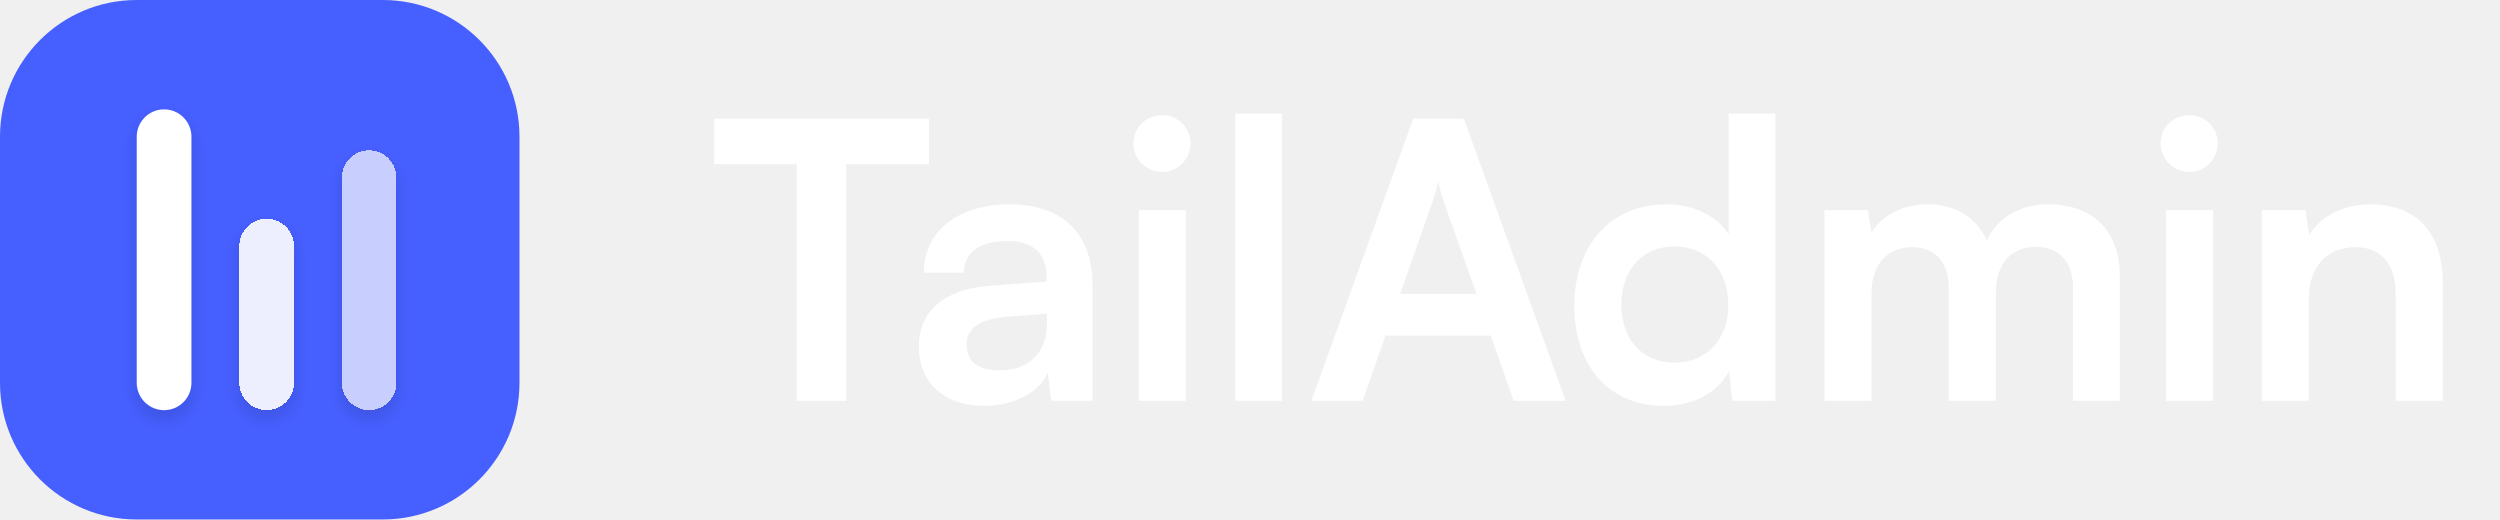
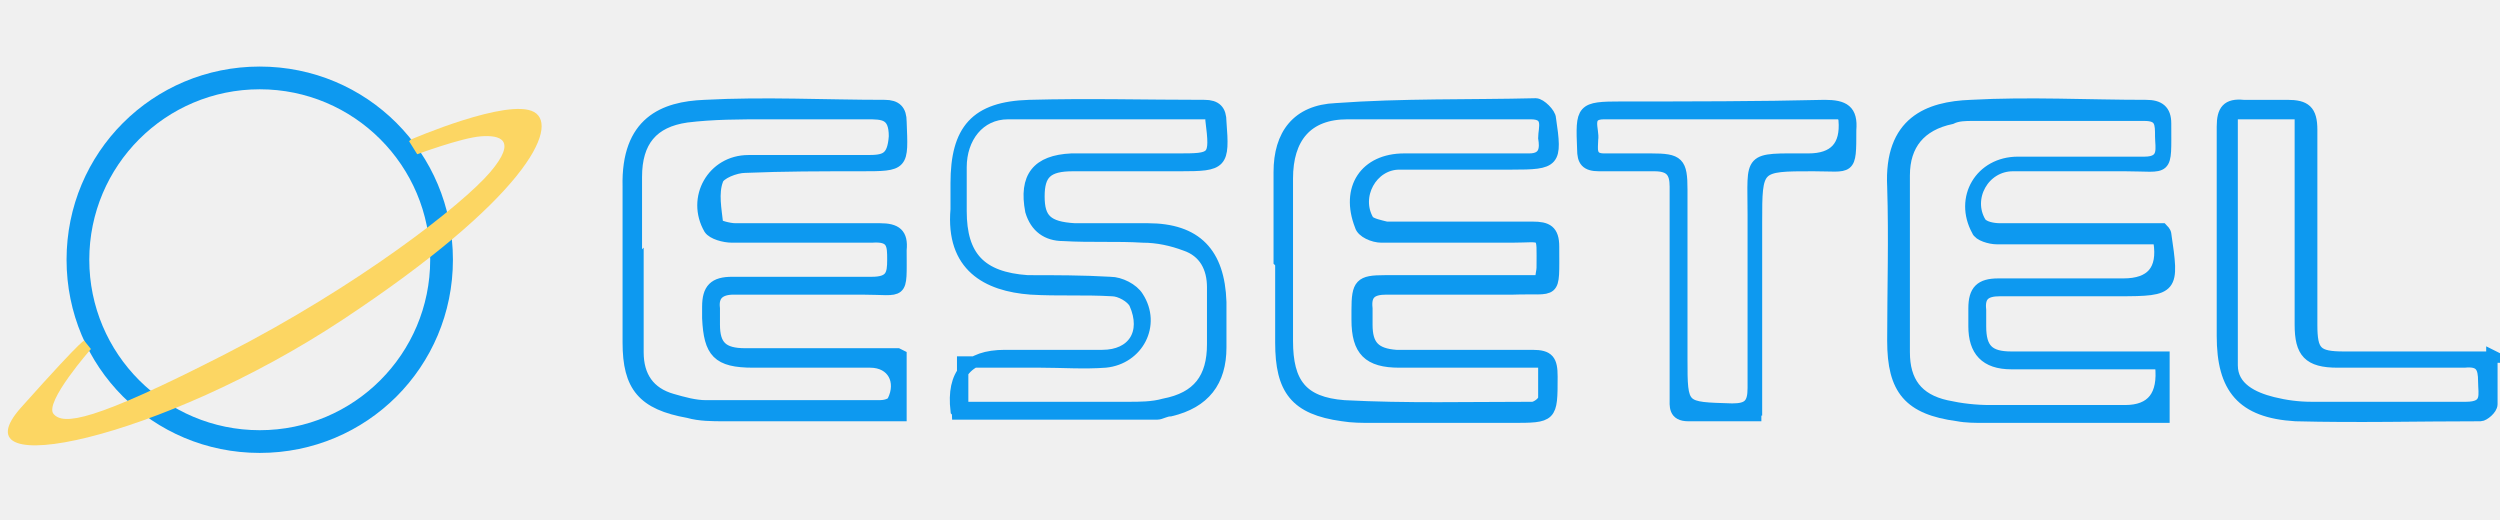
- <svg xmlns="http://www.w3.org/2000/svg" width="154" height="32" viewBox="0 0 154 32" fill="none">
-   <path d="M0 8.421C0 3.77 3.77 0 8.421 0H23.579C28.23 0 32 3.77 32 8.421V23.579C32 28.23 28.23 32 23.579 32H8.421C3.77 32 0 28.23 0 23.579V8.421Z" fill="#465FFF" />
-   <g filter="url(#filter0_d_1608_324)">
-     <path d="M8.424 8.422C8.424 7.491 9.178 6.737 10.108 6.737C11.038 6.737 11.792 7.491 11.792 8.422V23.579C11.792 24.51 11.038 25.264 10.108 25.264C9.178 25.264 8.424 24.51 8.424 23.579V8.422Z" fill="white" />
+ <svg xmlns="http://www.w3.org/2000/svg" id="Capa_1" data-name="Capa 1" version="1.1" viewBox="0 0 154 32">
+   <defs>
+     <style>
+       .cls-1, .cls-2 {
+         fill: #0d99f0;
+       }
+ 
+       .cls-1, .cls-3 {
+         stroke-width: 0px;
+       }
+ 
+       .cls-2 {
+         stroke: #0d99f0;
+         stroke-miterlimit: 10;
+         stroke-width: .7px;
+       }
+ 
+       .cls-3 {
+         fill: #fcd663;
+       }
+     </style>
+   </defs>
+   <path class="cls-2" d="M133.2,14.1c.2.2.2.3.2.3.5,3.4.5,3.5-2.9,3.5-2.4,0-4.9,0-7.3,0-.9,0-1.3.3-1.2,1.2,0,.3,0,.6,0,1,0,1.4.5,1.9,1.9,1.9,2.7,0,5.4,0,8,0,.4,0,.9,0,1.4,0v3.7c-.5,0-1,0-1.4,0-3.2,0-6.5,0-9.7,0-.5,0-1.1,0-1.6-.1-3-.4-4-1.6-4-4.6,0-3.2.1-6.3,0-9.5-.2-4,2.2-4.9,4.8-5,3.6-.2,7.2,0,10.8,0,.8,0,1.2.3,1.2,1.1,0,3.1.2,2.6-2.5,2.6-2.3,0-4.6,0-6.9,0-1.8,0-2.9,2-2,3.5.2.3.8.4,1.2.4,2.8,0,5.7,0,8.5,0,.5,0,1,0,1.4,0ZM132.9,22.4c-.8,0-1.5,0-2.2,0-2.3,0-4.5,0-6.8,0-1.6,0-2.3-.8-2.3-2.3,0-.4,0-.7,0-1.1,0-1.1.4-1.5,1.5-1.5,2.6,0,5.1,0,7.7,0q2.6,0,2.2-2.6s0,0-.2-.2c-.3,0-.8,0-1.2,0-2.9,0-5.8,0-8.6,0-.4,0-1.1-.2-1.2-.5-1.1-2,.2-4.2,2.5-4.2,2.6,0,5.2,0,7.8,0,1.3,0,1-.9,1-1.6,0-.8,0-1.3-1-1.3-3.5,0-7.1,0-10.6,0-.4,0-.9,0-1.3.2-1.9.4-2.9,1.6-2.9,3.5,0,3.6,0,7.3,0,10.9,0,1.8.8,2.9,2.6,3.3.9.2,1.8.3,2.7.3,2.8,0,5.5,0,8.3,0q2.5,0,2.2-2.8Z" />
+   <path class="cls-2" d="M55.5,21.9v3.7c-1.1,0-2.2,0-3.2,0-2.6,0-5.1,0-7.7,0-.7,0-1.5,0-2.2-.2-2.8-.5-3.7-1.6-3.7-4.3,0-3.2,0-6.4,0-9.6-.1-4,2.2-4.9,4.7-5,3.7-.2,7.4,0,11.1,0,.7,0,1,.3,1,1,.1,2.7.2,2.7-2.5,2.7-2.4,0-4.7,0-7.1.1-.6,0-1.6.4-1.7.8-.3.8-.1,1.8,0,2.7,0,.1.7.3,1.1.3,3,0,5.9,0,8.9,0,1,0,1.4.3,1.3,1.3,0,2.9.2,2.4-2.4,2.4-2.6,0-5.3,0-7.9,0-.9,0-1.3.4-1.2,1.2,0,.3,0,.6,0,1,0,1.3.5,1.8,1.9,1.8,2.7,0,5.4,0,8,0,.4,0,.9,0,1.4,0ZM39.3,16.1h0c0,1.9,0,3.7,0,5.6,0,1.5.7,2.5,2.1,2.9.7.2,1.4.4,2.1.4,3.6,0,7.1,0,10.7,0,.3,0,.7-.1.8-.3.6-1.2,0-2.4-1.4-2.4-2.4,0-4.8,0-7.2,0-2.2,0-2.7-.6-2.8-2.7,0-.2,0-.5,0-.7,0-1.1.4-1.5,1.5-1.5,2.9,0,5.8,0,8.6,0,1.2,0,1.3-.5,1.3-1.4,0-.9,0-1.5-1.3-1.4-2.9,0-5.8,0-8.6,0-.5,0-1.2-.2-1.4-.5-1.1-1.9.2-4.2,2.4-4.2,2.4,0,4.9,0,7.3,0,1.1,0,1.6-.1,1.7-1.5,0-1.4-.7-1.4-1.7-1.4-2.1,0-4.1,0-6.2,0-1.6,0-3.3,0-4.9.2-2.1.3-3.1,1.5-3.1,3.7,0,1.8,0,3.6,0,5.3Z" />
+   <path class="cls-2" d="M78.8,16.1c0-1.8,0-3.6,0-5.5,0-2.3,1.1-3.8,3.5-3.9,4.1-.3,8.2-.2,12.3-.3.3,0,.9.6.9.9.4,2.7.3,2.8-2.4,2.8-2.3,0-4.6,0-6.9,0-1.7,0-2.8,2-1.9,3.5.2.2.7.3,1.1.4,3,0,6,0,9,0,.9,0,1.3.2,1.3,1.2,0,3.1.2,2.5-2.5,2.6-2.6,0-5.2,0-7.8,0-.9,0-1.3.3-1.2,1.2,0,.3,0,.6,0,1,0,1.3.5,1.8,1.8,1.9,2.8,0,5.6,0,8.4,0,1,0,1.2.3,1.2,1.3,0,2.5,0,2.5-2.5,2.5-2.9,0-5.8,0-8.6,0-.6,0-1.2,0-1.8-.1-2.9-.4-3.8-1.6-3.8-4.5,0-1.6,0-3.2,0-4.9,0,0,0,0,0,0ZM94.9,17.4c0-.4.1-.7.1-.9,0-2.3.2-1.9-1.9-1.9-2.7,0-5.4,0-8,0-.5,0-1.2-.3-1.3-.7-.9-2.3.3-4.1,2.7-4.1,2.6,0,5.1,0,7.7,0,1,0,1-.7.9-1.3,0-.6.4-1.5-.8-1.5-3.8,0-7.6,0-11.3,0-2.5,0-3.7,1.5-3.7,4,0,3.3,0,6.6,0,10,0,2.6.9,3.8,3.5,4,3.8.2,7.7.1,11.6.1.2,0,.7-.3.7-.6,0-.7,0-1.4,0-2.2-.7,0-1.1,0-1.6,0-2.4,0-4.9,0-7.3,0-1.9,0-2.6-.7-2.6-2.6,0-.2,0-.4,0-.6,0-1.6.2-1.8,1.7-1.8,2.5,0,5,0,7.4,0,.7,0,1.4,0,2.2,0Z" />
+   <path class="cls-2" d="M59,25.5c0-.1-.1-.2-.1-.2q-.4-3.4,3-3.4c2,0,4,0,6,0,1.9,0,2.8-1.4,2-3.2-.2-.4-.9-.8-1.4-.8-1.7-.1-3.3,0-5-.1-2.7-.2-4.9-1.4-4.6-4.9,0-.5,0-1.1,0-1.6,0-3.3,1.2-4.7,4.5-4.8,3.6-.1,7.2,0,10.8,0,.7,0,1,.3,1,1,.2,2.6.1,2.7-2.5,2.7-2.2,0-4.4,0-6.6,0-1.6,0-2.1.5-2.1,1.9,0,1.4.5,1.9,2.2,2,1.5,0,3,0,4.5,0,3,0,4.4,1.5,4.5,4.5,0,.9,0,1.9,0,2.8,0,2.1-1,3.4-3.1,3.9-.3,0-.6.2-.8.2-4.1,0-8.2,0-12.3,0ZM74.5,7c-4.1,0-8.3,0-12.4,0-1.8,0-2.9,1.5-2.9,3.3,0,.9,0,1.8,0,2.7,0,2.8,1.2,4.1,4.1,4.3,1.7,0,3.4,0,5.1.1.6,0,1.4.4,1.7.9,1.1,1.7,0,3.8-2,4-1.3.1-2.7,0-4,0-1.6,0-3.2,0-4.8,0v2.8c3.4,0,6.8,0,10.2,0,.7,0,1.5,0,2.2-.2,2.1-.4,3-1.6,3-3.7,0-1.2,0-2.3,0-3.5,0-1.2-.5-2.2-1.7-2.6-.8-.3-1.7-.5-2.6-.5-1.6-.1-3.2,0-4.9-.1-1,0-1.7-.5-2-1.5-.4-2.1.4-3.1,2.5-3.2,2.2,0,4.3,0,6.5,0,2.3,0,2.4,0,2.1-2.4,0-.1,0-.2-.1-.4Z" />
+   <path class="cls-2" d="M153.5,21.9c0,1.1,0,2.1,0,3,0,.3-.5.7-.7.7-3.8,0-7.6.1-11.4,0-3.3-.2-4.5-1.7-4.5-4.9,0-4.3,0-8.6,0-12.9,0-1,.3-1.4,1.3-1.3.9,0,1.8,0,2.7,0,1.1,0,1.5.3,1.5,1.5,0,4,0,8,0,12,0,1.7.3,2,2,2,3,0,6.1,0,9.3,0ZM137.5,7c0,5.2,0,10.3,0,15.5,0,1.4,1.3,2,2.5,2.3.8.2,1.6.3,2.4.3,3.2,0,6.3,0,9.5,0,1.4,0,1.1-.8,1.1-1.6,0-.9-.2-1.3-1.2-1.2-2.6,0-5.2,0-7.8,0-1.8,0-2.3-.6-2.3-2.3,0-3.9,0-7.8,0-11.7,0-.4,0-.9,0-1.3h-4.2Z" />
+   <path class="cls-2" d="M108.5,25.6c-1.6,0-3.1,0-4.5,0-.9,0-.8-.6-.8-1.1,0-2.8,0-5.6,0-8.4,0-1.5,0-3.1,0-4.6,0-.9-.3-1.3-1.3-1.3-1.1,0-2.3,0-3.4,0-.8,0-1-.3-1-1-.1-2.5-.1-2.6,2.4-2.6,4.2,0,8.4,0,12.5-.1,1.2,0,1.7.3,1.6,1.5,0,2.6,0,2.2-2.3,2.2-3.5,0-3.5,0-3.5,3.5,0,3.4,0,6.8,0,10.2,0,.5,0,1,0,1.7ZM113.5,7c-4.9,0-9.8,0-14.7,0-1.2,0-.6,1-.7,1.6,0,.5-.2,1.2.7,1.2,1,0,1.9,0,2.9,0,1.7,0,1.9.2,1.9,1.9,0,3.5,0,7,0,10.4,0,3.1,0,3,3.1,3.1,1,0,1.3-.3,1.3-1.3,0-3.6,0-7.1,0-10.7,0-3.6-.4-3.4,3.4-3.4q2.4,0,2.2-2.4c0,0,0-.2-.2-.4Z" />
+   <g>
+     <path class="cls-1" d="M16,27.9c-6.6,0-11.9-5.3-11.9-11.9S9.4,4.1,16,4.1s11.9,5.3,11.9,11.9-5.3,11.9-11.9,11.9ZM16,5.5c-5.8,0-10.5,4.7-10.5,10.5s4.7,10.5,10.5,10.5,10.5-4.7,10.5-10.5-4.7-10.5-10.5-10.5Z" />
+     <path class="cls-3" d="M25.3,8.6s6-2.6,7.6-1.7-.6,5.4-11.8,12.8C9.9,27.1-2.9,29.8,1.3,25.1s3.9-4.1,3.9-4.1l.4.5s-2.9,3.3-2.3,4,2.4.5,10.6-3.7,14.6-9.2,16.3-11.2.6-2.3-.6-2.2-3.9,1.1-3.9,1.1l-.5-.8Z" />
  </g>
-   <g filter="url(#filter1_d_1608_324)">
-     <path d="M14.742 15.157C14.742 14.227 15.496 13.473 16.426 13.473C17.357 13.473 18.111 14.227 18.111 15.157V23.578C18.111 24.508 17.357 25.262 16.426 25.262C15.496 25.262 14.742 24.508 14.742 23.578V15.157Z" fill="white" fill-opacity="0.9" shape-rendering="crispEdges" />
-   </g>
-   <g filter="url(#filter2_d_1608_324)">
-     <path d="M21.055 10.946C21.055 10.016 21.809 9.262 22.739 9.262C23.669 9.262 24.423 10.016 24.423 10.946V23.578C24.423 24.508 23.669 25.262 22.739 25.262C21.809 25.262 21.055 24.508 21.055 23.578V10.946Z" fill="white" fill-opacity="0.7" shape-rendering="crispEdges" />
-   </g>
-   <path d="M44 10.115H49.089V24.691H52.132V10.115H57.221V7.309H44V10.115Z" fill="white" />
-   <path d="M60.617 25C62.448 25 64.042 24.168 64.541 22.955L64.755 24.691H67.299V17.558C67.299 14.3 65.349 12.588 62.187 12.588C59.001 12.588 56.908 14.252 56.908 16.797H59.381C59.381 15.56 60.332 14.847 62.044 14.847C63.518 14.847 64.47 15.489 64.47 17.082V17.343L60.95 17.605C58.168 17.819 56.599 19.174 56.599 21.338C56.599 23.549 58.121 25 60.617 25ZM61.569 22.812C60.261 22.812 59.547 22.289 59.547 21.219C59.547 20.268 60.237 19.674 62.044 19.507L64.493 19.317V19.935C64.493 21.742 63.352 22.812 61.569 22.812Z" fill="white" />
-   <path d="M71.6 10.591C72.551 10.591 73.335 9.806 73.335 8.831C73.335 7.856 72.551 7.095 71.6 7.095C70.601 7.095 69.816 7.856 69.816 8.831C69.816 9.806 70.601 10.591 71.6 10.591ZM70.149 24.691H73.05V12.944H70.149V24.691Z" fill="white" />
-   <path d="M78.972 24.691V7H76.095V24.691H78.972Z" fill="white" />
-   <path d="M83.941 24.691L85.344 20.672H91.835L93.238 24.691H96.448L90.171 7.309H87.056L80.778 24.691H83.941ZM88.221 12.493C88.387 12.017 88.53 11.494 88.601 11.161C88.649 11.518 88.815 12.041 88.958 12.493L90.955 18.104H86.247L88.221 12.493Z" fill="white" />
-   <path d="M102.493 25C104.276 25 105.798 24.215 106.511 22.86L106.701 24.691H109.364V7H106.487V14.443C105.75 13.277 104.3 12.588 102.659 12.588C99.116 12.588 96.976 15.203 96.976 18.865C96.976 22.503 99.092 25 102.493 25ZM103.135 22.337C101.113 22.337 99.877 20.863 99.877 18.77C99.877 16.678 101.113 15.18 103.135 15.18C105.156 15.18 106.464 16.654 106.464 18.77C106.464 20.886 105.156 22.337 103.135 22.337Z" fill="white" />
-   <path d="M115.289 24.691V18.033C115.289 16.131 116.406 15.227 117.785 15.227C119.164 15.227 120.044 16.107 120.044 17.748V24.691H122.945V18.033C122.945 16.107 124.015 15.203 125.418 15.203C126.797 15.203 127.701 16.083 127.701 17.771V24.691H130.578V17.011C130.578 14.3 129.008 12.588 126.155 12.588C124.372 12.588 122.993 13.468 122.398 14.823C121.78 13.468 120.543 12.588 118.76 12.588C117.072 12.588 115.883 13.349 115.289 14.324L115.051 12.944H112.388V24.691H115.289Z" fill="white" />
-   <path d="M134.876 10.591C135.827 10.591 136.612 9.806 136.612 8.831C136.612 7.856 135.827 7.095 134.876 7.095C133.877 7.095 133.093 7.856 133.093 8.831C133.093 9.806 133.877 10.591 134.876 10.591ZM133.426 24.691H136.327V12.944H133.426V24.691Z" fill="white" />
-   <path d="M142.225 24.691V18.366C142.225 16.464 143.318 15.227 145.102 15.227C146.6 15.227 147.575 16.178 147.575 18.152V24.691H150.476V17.462C150.476 14.419 148.954 12.588 146.005 12.588C144.412 12.588 142.985 13.277 142.248 14.466L142.011 12.944H139.324V24.691H142.225Z" fill="white" />
-   <defs>
-     <filter id="filter0_d_1608_324" x="7.424" y="6.237" width="5.368" height="20.526" filterUnits="userSpaceOnUse" color-interpolation-filters="sRGB">
-       <feFlood flood-opacity="0" result="BackgroundImageFix" />
-       <feColorMatrix in="SourceAlpha" type="matrix" values="0 0 0 0 0 0 0 0 0 0 0 0 0 0 0 0 0 0 127 0" result="hardAlpha" />
-       <feOffset dy="0.5" />
-       <feGaussianBlur stdDeviation="0.5" />
-       <feComposite in2="hardAlpha" operator="out" />
-       <feColorMatrix type="matrix" values="0 0 0 0 0 0 0 0 0 0 0 0 0 0 0 0 0 0 0.12 0" />
-       <feBlend mode="normal" in2="BackgroundImageFix" result="effect1_dropShadow_1608_324" />
-       <feBlend mode="normal" in="SourceGraphic" in2="effect1_dropShadow_1608_324" result="shape" />
-     </filter>
-     <filter id="filter1_d_1608_324" x="13.742" y="12.973" width="5.368" height="13.79" filterUnits="userSpaceOnUse" color-interpolation-filters="sRGB">
-       <feFlood flood-opacity="0" result="BackgroundImageFix" />
-       <feColorMatrix in="SourceAlpha" type="matrix" values="0 0 0 0 0 0 0 0 0 0 0 0 0 0 0 0 0 0 127 0" result="hardAlpha" />
-       <feOffset dy="0.5" />
-       <feGaussianBlur stdDeviation="0.5" />
-       <feComposite in2="hardAlpha" operator="out" />
-       <feColorMatrix type="matrix" values="0 0 0 0 0 0 0 0 0 0 0 0 0 0 0 0 0 0 0.12 0" />
-       <feBlend mode="normal" in2="BackgroundImageFix" result="effect1_dropShadow_1608_324" />
-       <feBlend mode="normal" in="SourceGraphic" in2="effect1_dropShadow_1608_324" result="shape" />
-     </filter>
-     <filter id="filter2_d_1608_324" x="20.055" y="8.762" width="5.368" height="18" filterUnits="userSpaceOnUse" color-interpolation-filters="sRGB">
-       <feFlood flood-opacity="0" result="BackgroundImageFix" />
-       <feColorMatrix in="SourceAlpha" type="matrix" values="0 0 0 0 0 0 0 0 0 0 0 0 0 0 0 0 0 0 127 0" result="hardAlpha" />
-       <feOffset dy="0.5" />
-       <feGaussianBlur stdDeviation="0.5" />
-       <feComposite in2="hardAlpha" operator="out" />
-       <feColorMatrix type="matrix" values="0 0 0 0 0 0 0 0 0 0 0 0 0 0 0 0 0 0 0.12 0" />
-       <feBlend mode="normal" in2="BackgroundImageFix" result="effect1_dropShadow_1608_324" />
-       <feBlend mode="normal" in="SourceGraphic" in2="effect1_dropShadow_1608_324" result="shape" />
-     </filter>
-   </defs>
</svg>
